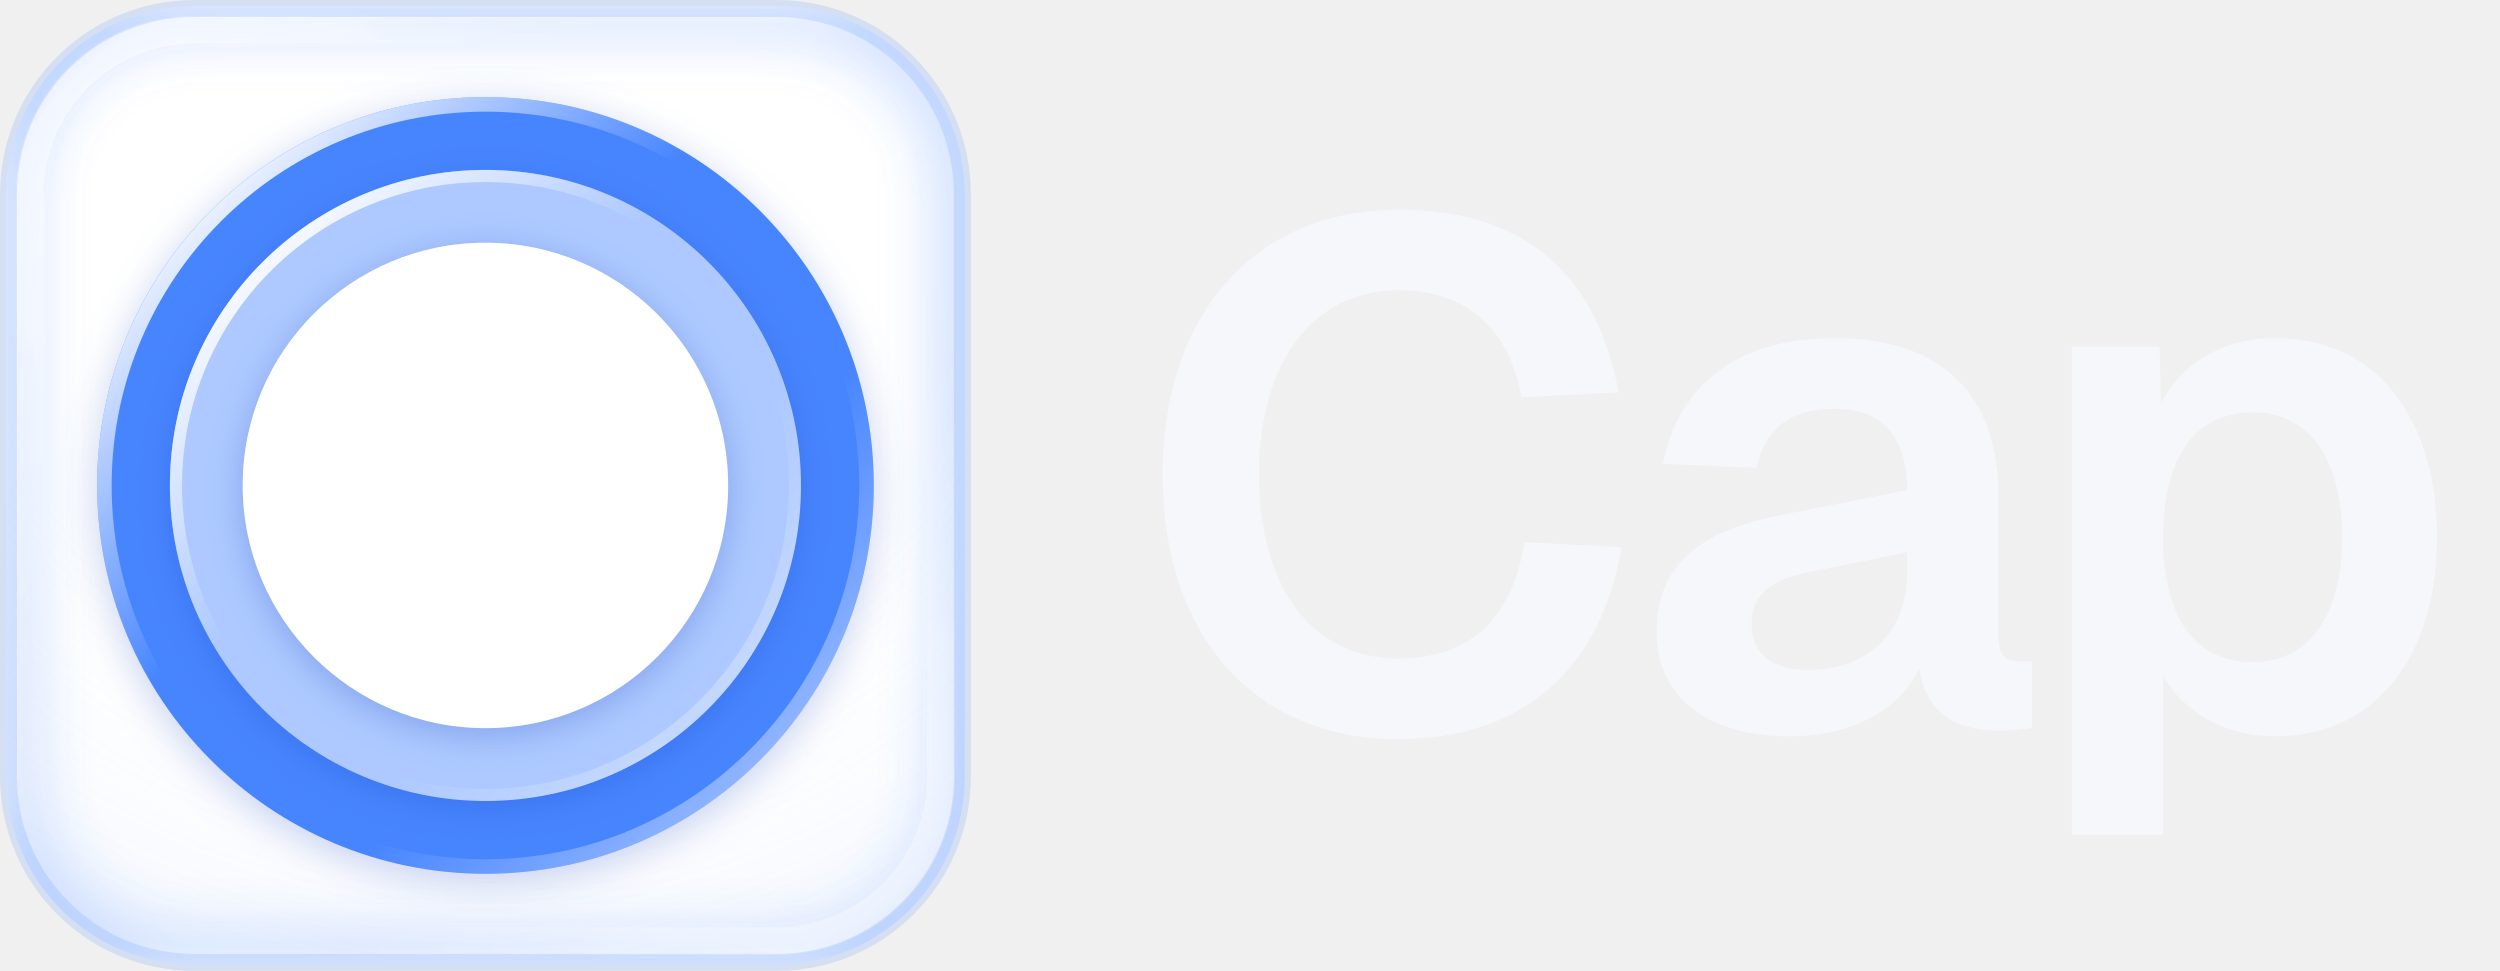
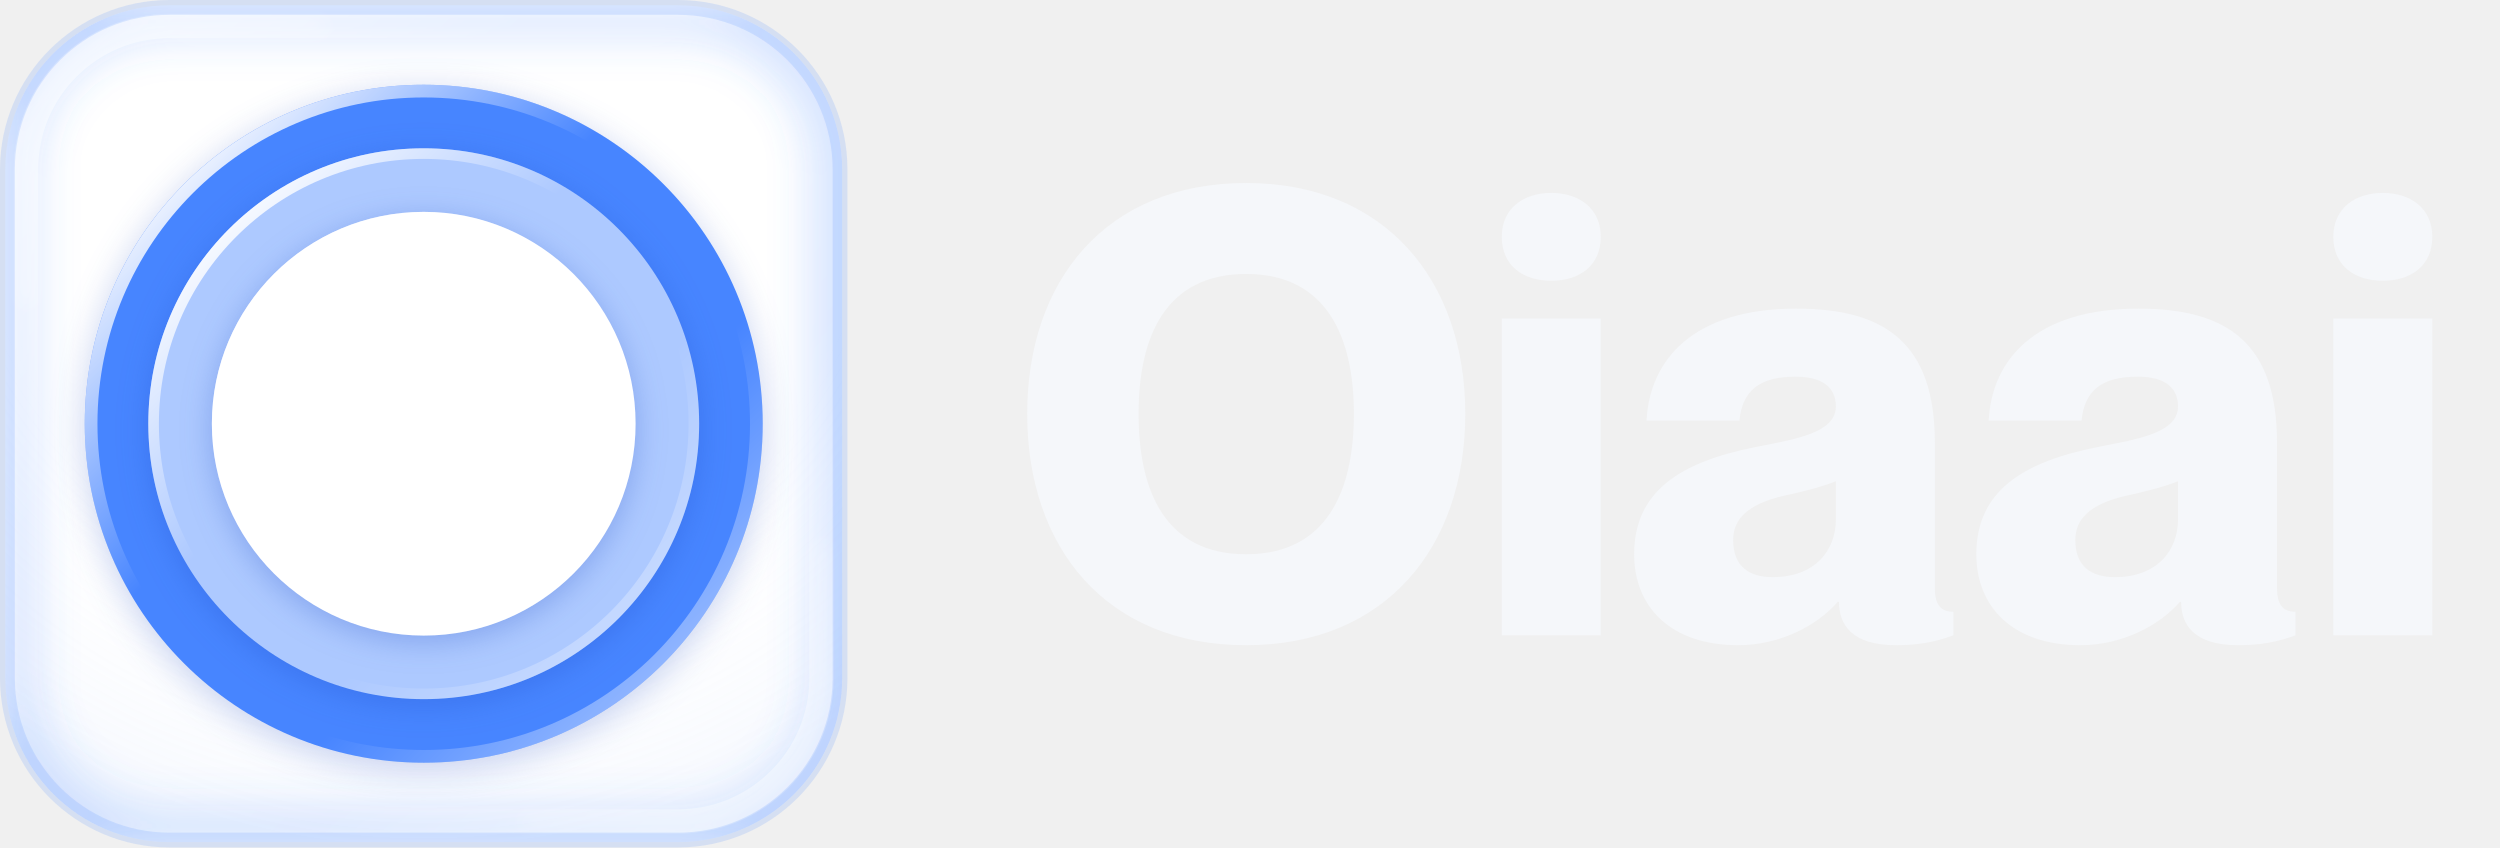
- <svg xmlns="http://www.w3.org/2000/svg" width="103" height="40" viewBox="0 0 103 40" fill="none">
+ <svg xmlns="http://www.w3.org/2000/svg" width="118" height="40" viewBox="0 0 118 40" fill="none">
  <defs>
    <clipPath id="m-clip">
      <rect x="0.25" y="0.25" width="39.5" height="39.5" rx="7.75" />
    </clipPath>
    <radialGradient id="m-dome" cx="20" cy="6" r="34" gradientUnits="userSpaceOnUse">
      <stop offset="0" stop-color="#fff" stop-opacity="0" />
      <stop offset="0.62" stop-color="#fff" stop-opacity="0" />
      <stop offset="1" stop-color="#C4D6FA" stop-opacity="0.14" />
    </radialGradient>
    <linearGradient id="m-top" x1="20" y1="0" x2="20" y2="9" gradientUnits="userSpaceOnUse">
      <stop offset="0" stop-color="#fff" />
      <stop offset="1" stop-color="#fff" stop-opacity="0" />
    </linearGradient>
    <filter id="m-top-blur" x="-80%" y="-80%" width="260%" height="260%" color-interpolation-filters="sRGB">
      <feGaussianBlur stdDeviation="0.8" />
    </filter>
    <linearGradient id="m-rim" x1="0" y1="0" x2="40" y2="40" gradientUnits="userSpaceOnUse">
      <stop offset="0" stop-color="#fff" stop-opacity="0.58" />
      <stop offset="0.32" stop-color="#fff" stop-opacity="0.087" />
      <stop offset="0.68" stop-color="#fff" stop-opacity="0.02" />
      <stop offset="1" stop-color="#fff" stop-opacity="0.52" />
    </linearGradient>
    <filter id="m-glow-blur" x="-20%" y="-20%" width="140%" height="140%">
      <feGaussianBlur stdDeviation="1" />
    </filter>
    <filter id="m-glint-blur" x="-50%" y="-50%" width="200%" height="200%">
      <feGaussianBlur stdDeviation="0.35" />
    </filter>
    <linearGradient id="m-ring-rim-1" x1="8.48" y1="8.48" x2="31.52" y2="31.52" gradientUnits="userSpaceOnUse">
      <stop offset="0" stop-color="#fff" stop-opacity="0.9" />
      <stop offset="0.38" stop-color="#fff" stop-opacity="0" />
      <stop offset="0.72" stop-color="#fff" stop-opacity="0" />
      <stop offset="1" stop-color="#fff" stop-opacity="0.4" />
    </linearGradient>
    <linearGradient id="m-ring-rim-2" x1="10.64" y1="10.64" x2="29.36" y2="29.36" gradientUnits="userSpaceOnUse">
      <stop offset="0" stop-color="#fff" stop-opacity="0.9" />
      <stop offset="0.38" stop-color="#fff" stop-opacity="0" />
      <stop offset="0.72" stop-color="#fff" stop-opacity="0" />
      <stop offset="1" stop-color="#fff" stop-opacity="0.3" />
    </linearGradient>
    <linearGradient id="m-ring-rim-3" x1="12.8" y1="12.8" x2="27.2" y2="27.2" gradientUnits="userSpaceOnUse">
      <stop offset="0" stop-color="#fff" stop-opacity="0.6" />
      <stop offset="0.38" stop-color="#fff" stop-opacity="0" />
      <stop offset="0.72" stop-color="#fff" stop-opacity="0" />
      <stop offset="1" stop-color="#fff" stop-opacity="0.2" />
    </linearGradient>
    <filter id="m-ring-lift-1" x="-30%" y="-30%" width="160%" height="160%" color-interpolation-filters="sRGB">
      <feGaussianBlur in="SourceAlpha" stdDeviation="0.8" />
      <feOffset dy="0.35" />
      <feColorMatrix values="0 0 0 0 0.1  0 0 0 0 0.27  0 0 0 0 0.75  0 0 0 0.24 0" />
      <feMerge>
        <feMergeNode />
        <feMergeNode in="SourceGraphic" />
      </feMerge>
    </filter>
    <filter id="m-ring-lift-2" x="-30%" y="-30%" width="160%" height="160%" color-interpolation-filters="sRGB">
      <feGaussianBlur in="SourceAlpha" stdDeviation="0.7" />
      <feOffset dy="0.3" />
      <feColorMatrix values="0 0 0 0 0.1  0 0 0 0 0.27  0 0 0 0 0.75  0 0 0 0.26 0" />
      <feMerge>
        <feMergeNode />
        <feMergeNode in="SourceGraphic" />
      </feMerge>
    </filter>
    <filter id="m-ring-lift-3" x="-30%" y="-30%" width="160%" height="160%" color-interpolation-filters="sRGB">
      <feGaussianBlur in="SourceAlpha" stdDeviation="0.7" />
      <feOffset dy="0.3" />
      <feColorMatrix values="0 0 0 0 0.1  0 0 0 0 0.27  0 0 0 0 0.75  0 0 0 0.28 0" />
      <feMerge>
        <feMergeNode />
        <feMergeNode in="SourceGraphic" />
      </feMerge>
    </filter>
  </defs>
  <rect x="0.25" y="0.25" width="39.5" height="39.5" rx="7.75" fill="#fff" />
  <g clip-path="url(#m-clip)">
    <rect width="40" height="40" fill="url(#m-dome)" />
    <rect x="3" y="1.2" width="34" height="5" rx="2.5" fill="url(#m-top)" opacity="0.9" filter="url(#m-top-blur)" />
    <rect x="0.25" y="0.25" width="39.5" height="39.5" rx="7.75" stroke="#4785FF" stroke-opacity="0.24" stroke-width="2.8" filter="url(#m-glow-blur)" />
  </g>
  <rect x="1.225" y="1.225" width="37.55" height="37.55" rx="6.775" stroke="url(#m-rim)" stroke-width="1.15" />
  <g filter="url(#m-glint-blur)" stroke="#fff" stroke-linecap="round" stroke-width="0.9" opacity="0.21">
    <path d="M1.25 14V8.6A6.75 6.75 0 0 1 8 1.25H15" />
    <path d="M38.75 26V31.4A6.75 6.75 0 0 1 32 38.75H25" opacity="0.7" />
  </g>
  <rect x="0.35" y="0.35" width="39.3" height="39.3" rx="7.65" stroke="#4785FF" stroke-opacity="0.16" stroke-width="0.7" />
  <circle cx="20" cy="20" r="16" fill="#4785FF" filter="url(#m-ring-lift-1)" />
  <circle cx="20" cy="20" r="15.7" stroke="url(#m-ring-rim-1)" stroke-width="0.6" />
  <circle cx="20" cy="20" r="13" fill="#ADC9FF" filter="url(#m-ring-lift-2)" />
  <circle cx="20" cy="20" r="12.75" stroke="url(#m-ring-rim-2)" stroke-width="0.5" />
  <circle cx="20" cy="20" r="10" fill="#fff" filter="url(#m-ring-lift-3)" />
  <circle cx="20" cy="20" r="9.75" stroke="url(#m-ring-rim-3)" stroke-width="0.5" />
  <g transform="translate(-3.764 -1.517) scale(1.05)">
-     <path fill="#F5F7FA" d="M58.416 30.448c-5.404 0-9.212-3.864-9.212-10.36 0-6.384 3.668-10.416 9.268-10.416 5.068 0 7.784 2.66 8.624 7.168l-3.808.196c-.476-2.604-2.072-4.2-4.816-4.2-3.388 0-5.488 2.828-5.488 7.252 0 4.48 2.156 7.196 5.46 7.196 2.94 0 4.508-1.708 4.956-4.564l3.808.196c-.784 4.676-3.752 7.532-8.792 7.532zM73.796 30.336c-3.137 0-5.209-1.484-5.209-4.088 0-2.576 1.596-3.948 4.872-4.592l4.956-.98c0-2.1-.98-3.192-2.856-3.192-1.764 0-2.716.812-3.052 2.324l-3.668-.168c.588-3.136 2.996-4.928 6.72-4.928 4.256 0 6.44 2.24 6.44 6.216v5.432c0 .812.28 1.036.84 1.036h.476V30c-.224.056-.812.112-1.288.112-1.624 0-2.828-.588-3.136-2.436-.728 1.596-2.632 2.66-5.096 2.66zm.727-2.604c2.38 0 3.892-1.512 3.892-3.78v-.84l-3.864.784c-1.596.308-2.24.98-2.24 2.016 0 1.176.784 1.82 2.212 1.82zM84.877 34.2V15.048h3.444l.056 2.212c.868-1.652 2.52-2.548 4.48-2.548 4.256 0 6.356 3.5 6.356 7.812s-2.128 7.812-6.384 7.812c-1.904 0-3.556-.924-4.368-2.38V34.2h-3.584zm7.112-6.776c2.184 0 3.5-1.82 3.5-4.9s-1.316-4.9-3.5-4.9-3.528 1.652-3.528 4.9 1.316 4.9 3.528 4.9z" />
+     <path fill="#F5F7FA" d="M59.606 30.448C65.864 30.448 69.452 26.054 69.452 20.046C69.452 14.066 65.864 9.672 59.606 9.672C53.292 9.672 49.76 14.066 49.76 20.046C49.76 26.054 53.292 30.448 59.606 30.448ZM59.606 26.36C55.962 26.36 54.767 23.523 54.767 20.046C54.767 16.597 55.962 13.76 59.606 13.76C63.222 13.76 64.445 16.597 64.445 20.046C64.445 23.523 63.222 26.36 59.606 26.36ZM73.318 14.066C74.569 14.066 75.543 13.399 75.543 12.092C75.543 10.812 74.569 10.117 73.318 10.117C72.066 10.117 71.093 10.812 71.093 12.092C71.093 13.399 72.066 14.066 73.318 14.066ZM71.093 15.763V30.003H75.543V15.763ZM86.111 19.712C86.111 20.908 84.303 21.186 82.468 21.548C79.13 22.215 77.044 23.523 77.044 26.36C77.044 28.751 78.713 30.448 81.717 30.448C83.608 30.448 85.277 29.558 86.195 28.501H86.25C86.25 29.502 86.807 30.448 88.809 30.448C89.699 30.448 90.506 30.337 91.396 30.003V28.946C90.839 28.946 90.561 28.64 90.561 27.889V21.353C90.561 16.875 88.336 15.318 84.331 15.318C79.687 15.318 77.74 17.626 77.601 20.352H81.773C81.912 18.989 82.69 18.377 84.303 18.377C85.527 18.377 86.111 18.878 86.111 19.712ZM83.274 27.389C82.19 27.389 81.494 26.888 81.494 25.72C81.494 24.83 82.078 24.107 83.831 23.717C84.86 23.495 85.555 23.3 86.111 23.078V24.802C86.111 26.165 85.193 27.389 83.274 27.389ZM101.492 19.712C101.492 20.908 99.684 21.186 97.848 21.548C94.511 22.215 92.425 23.523 92.425 26.36C92.425 28.751 94.094 30.448 97.097 30.448C98.989 30.448 100.657 29.558 101.575 28.501H101.631C101.631 29.502 102.187 30.448 104.189 30.448C105.079 30.448 105.886 30.337 106.776 30.003V28.946C106.22 28.946 105.942 28.64 105.942 27.889V21.353C105.942 16.875 103.717 15.318 99.712 15.318C95.067 15.318 93.12 17.626 92.981 20.352H97.153C97.292 18.989 98.071 18.377 99.684 18.377C100.908 18.377 101.492 18.878 101.492 19.712ZM98.655 27.389C97.57 27.389 96.875 26.888 96.875 25.72C96.875 24.83 97.459 24.107 99.211 23.717C100.24 23.495 100.935 23.3 101.492 23.078V24.802C101.492 26.165 100.574 27.389 98.655 27.389ZM110.698 14.066C111.949 14.066 112.923 13.399 112.923 12.092C112.923 10.812 111.949 10.117 110.698 10.117C109.446 10.117 108.473 10.812 108.473 12.092C108.473 13.399 109.446 14.066 110.698 14.066ZM108.473 15.763V30.003H112.923V15.763Z" />
  </g>
</svg>
